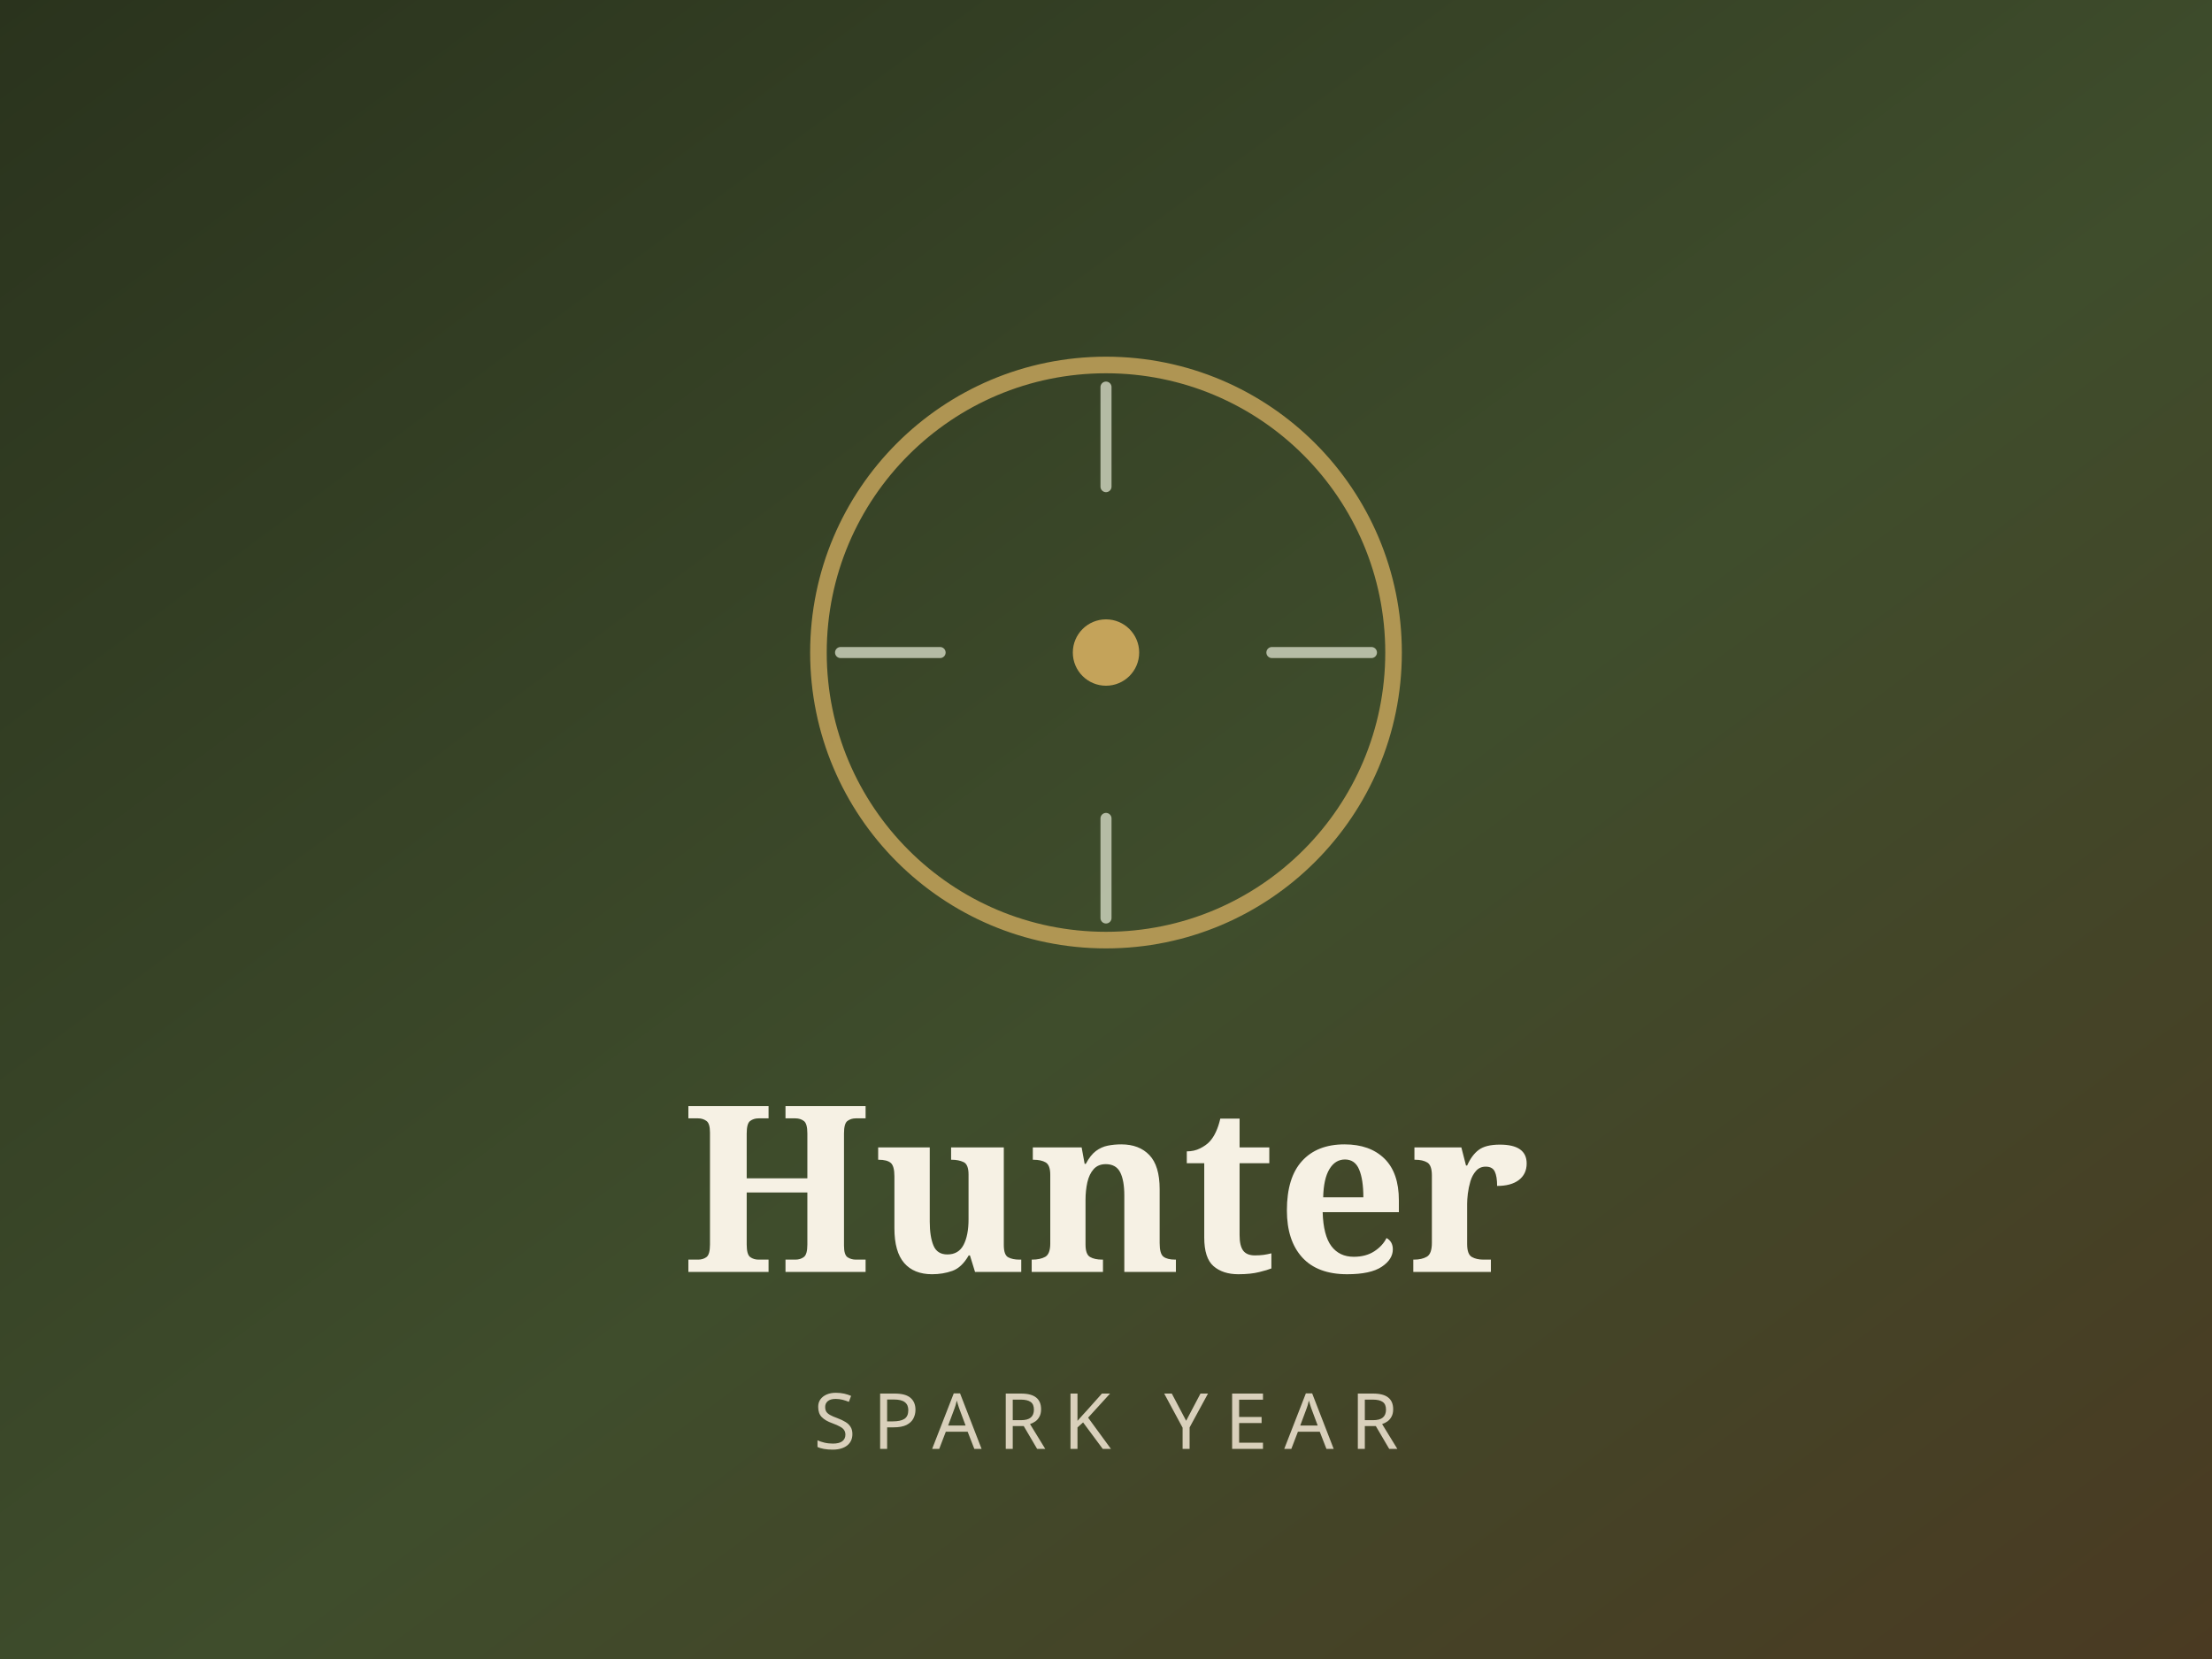
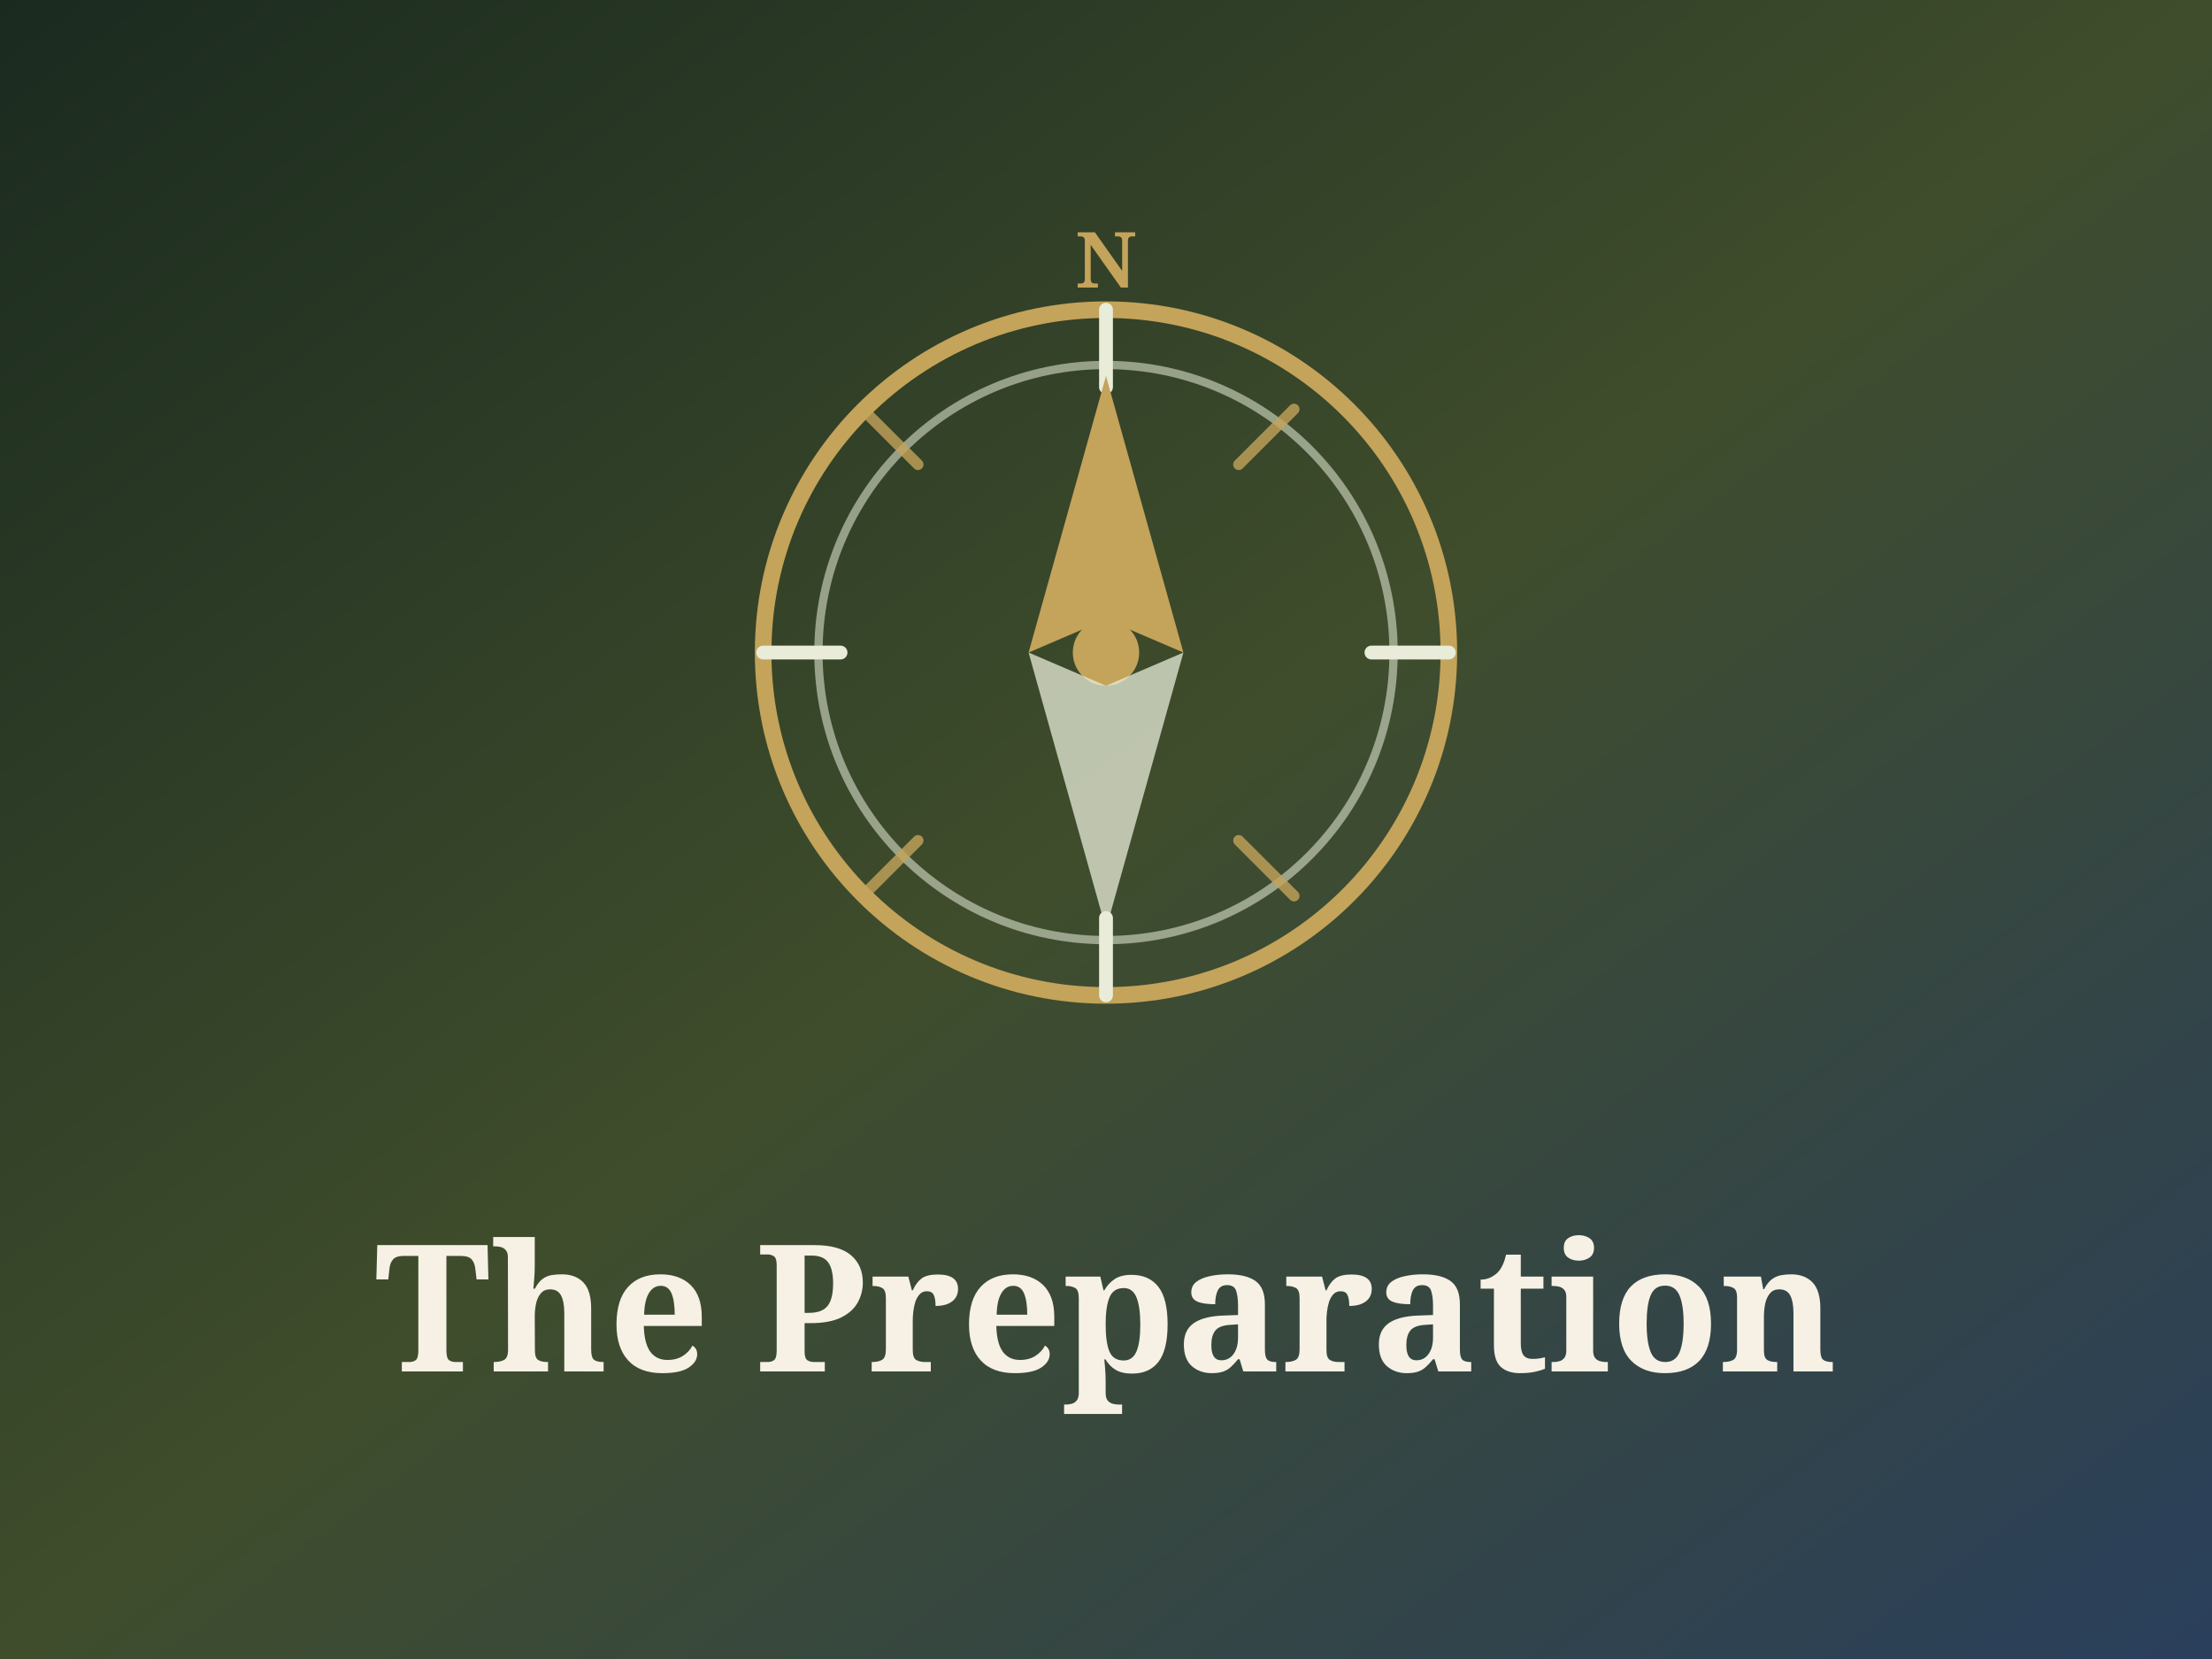
- <svg xmlns="http://www.w3.org/2000/svg" viewBox="0 0 400 300" role="img" aria-label="Hunter">
+ <svg xmlns="http://www.w3.org/2000/svg" viewBox="0 0 400 300" role="img" aria-label="The Preparation">
  <defs>
    <linearGradient id="bg" x1="0%" y1="0%" x2="100%" y2="100%">
-       <stop offset="0%" stop-color="#2a331d" />
-       <stop offset="55%" stop-color="#3f4d2c" />
-       <stop offset="100%" stop-color="#4a3a22" />
+       <stop offset="0%" stop-color="#1a2a1f" />
+       <stop offset="50%" stop-color="#3f4d2c" />
+       <stop offset="100%" stop-color="#2a3f5c" />
    </linearGradient>
  </defs>
  <rect width="400" height="300" fill="url(#bg)" />
-   <circle cx="200" cy="118" r="52" fill="none" stroke="#c4a35a" stroke-width="3" opacity="0.85" />
+   <circle cx="200" cy="118" r="62" fill="none" stroke="#c4a35a" stroke-width="3" />
+   <circle cx="200" cy="118" r="52" fill="none" stroke="#e8ecd8" stroke-width="1.5" opacity="0.55" />
  <circle cx="200" cy="118" r="6" fill="#c4a35a" />
-   <path d="M200 70v18M200 148v18M152 118h18M230 118h18" stroke="#e8ecd8" stroke-width="2" stroke-linecap="round" opacity="0.7" />
-   <text x="200" y="230" text-anchor="middle" fill="#f6f1e4" font-family="Georgia, serif" font-size="42" font-weight="600">Hunter</text>
-   <text x="200" y="262" text-anchor="middle" fill="#d9d0bb" font-family="system-ui, sans-serif" font-size="14" letter-spacing="3">SPARK YEAR</text>
+   <path d="M200 56v14M200 166v14M138 118h14M248 118h14" stroke="#e8ecd8" stroke-width="2.5" stroke-linecap="round" />
+   <path d="M156 74l10 10M234 74l-10 10M156 162l10-10M234 162l-10-10" stroke="#c4a35a" stroke-width="2" stroke-linecap="round" opacity="0.8" />
+   <path d="M200 68 L214 118 L200 112 L186 118 Z" fill="#c4a35a" />
+   <path d="M200 168 L186 118 L200 124 L214 118 Z" fill="#e8ecd8" opacity="0.75" />
+   <text x="200" y="52" text-anchor="middle" fill="#c4a35a" font-family="Georgia, serif" font-size="14" font-weight="600">N</text>
+   <text x="200" y="248" text-anchor="middle" fill="#f6f1e4" font-family="Georgia, serif" font-size="32" font-weight="600">The Preparation</text>
</svg>
